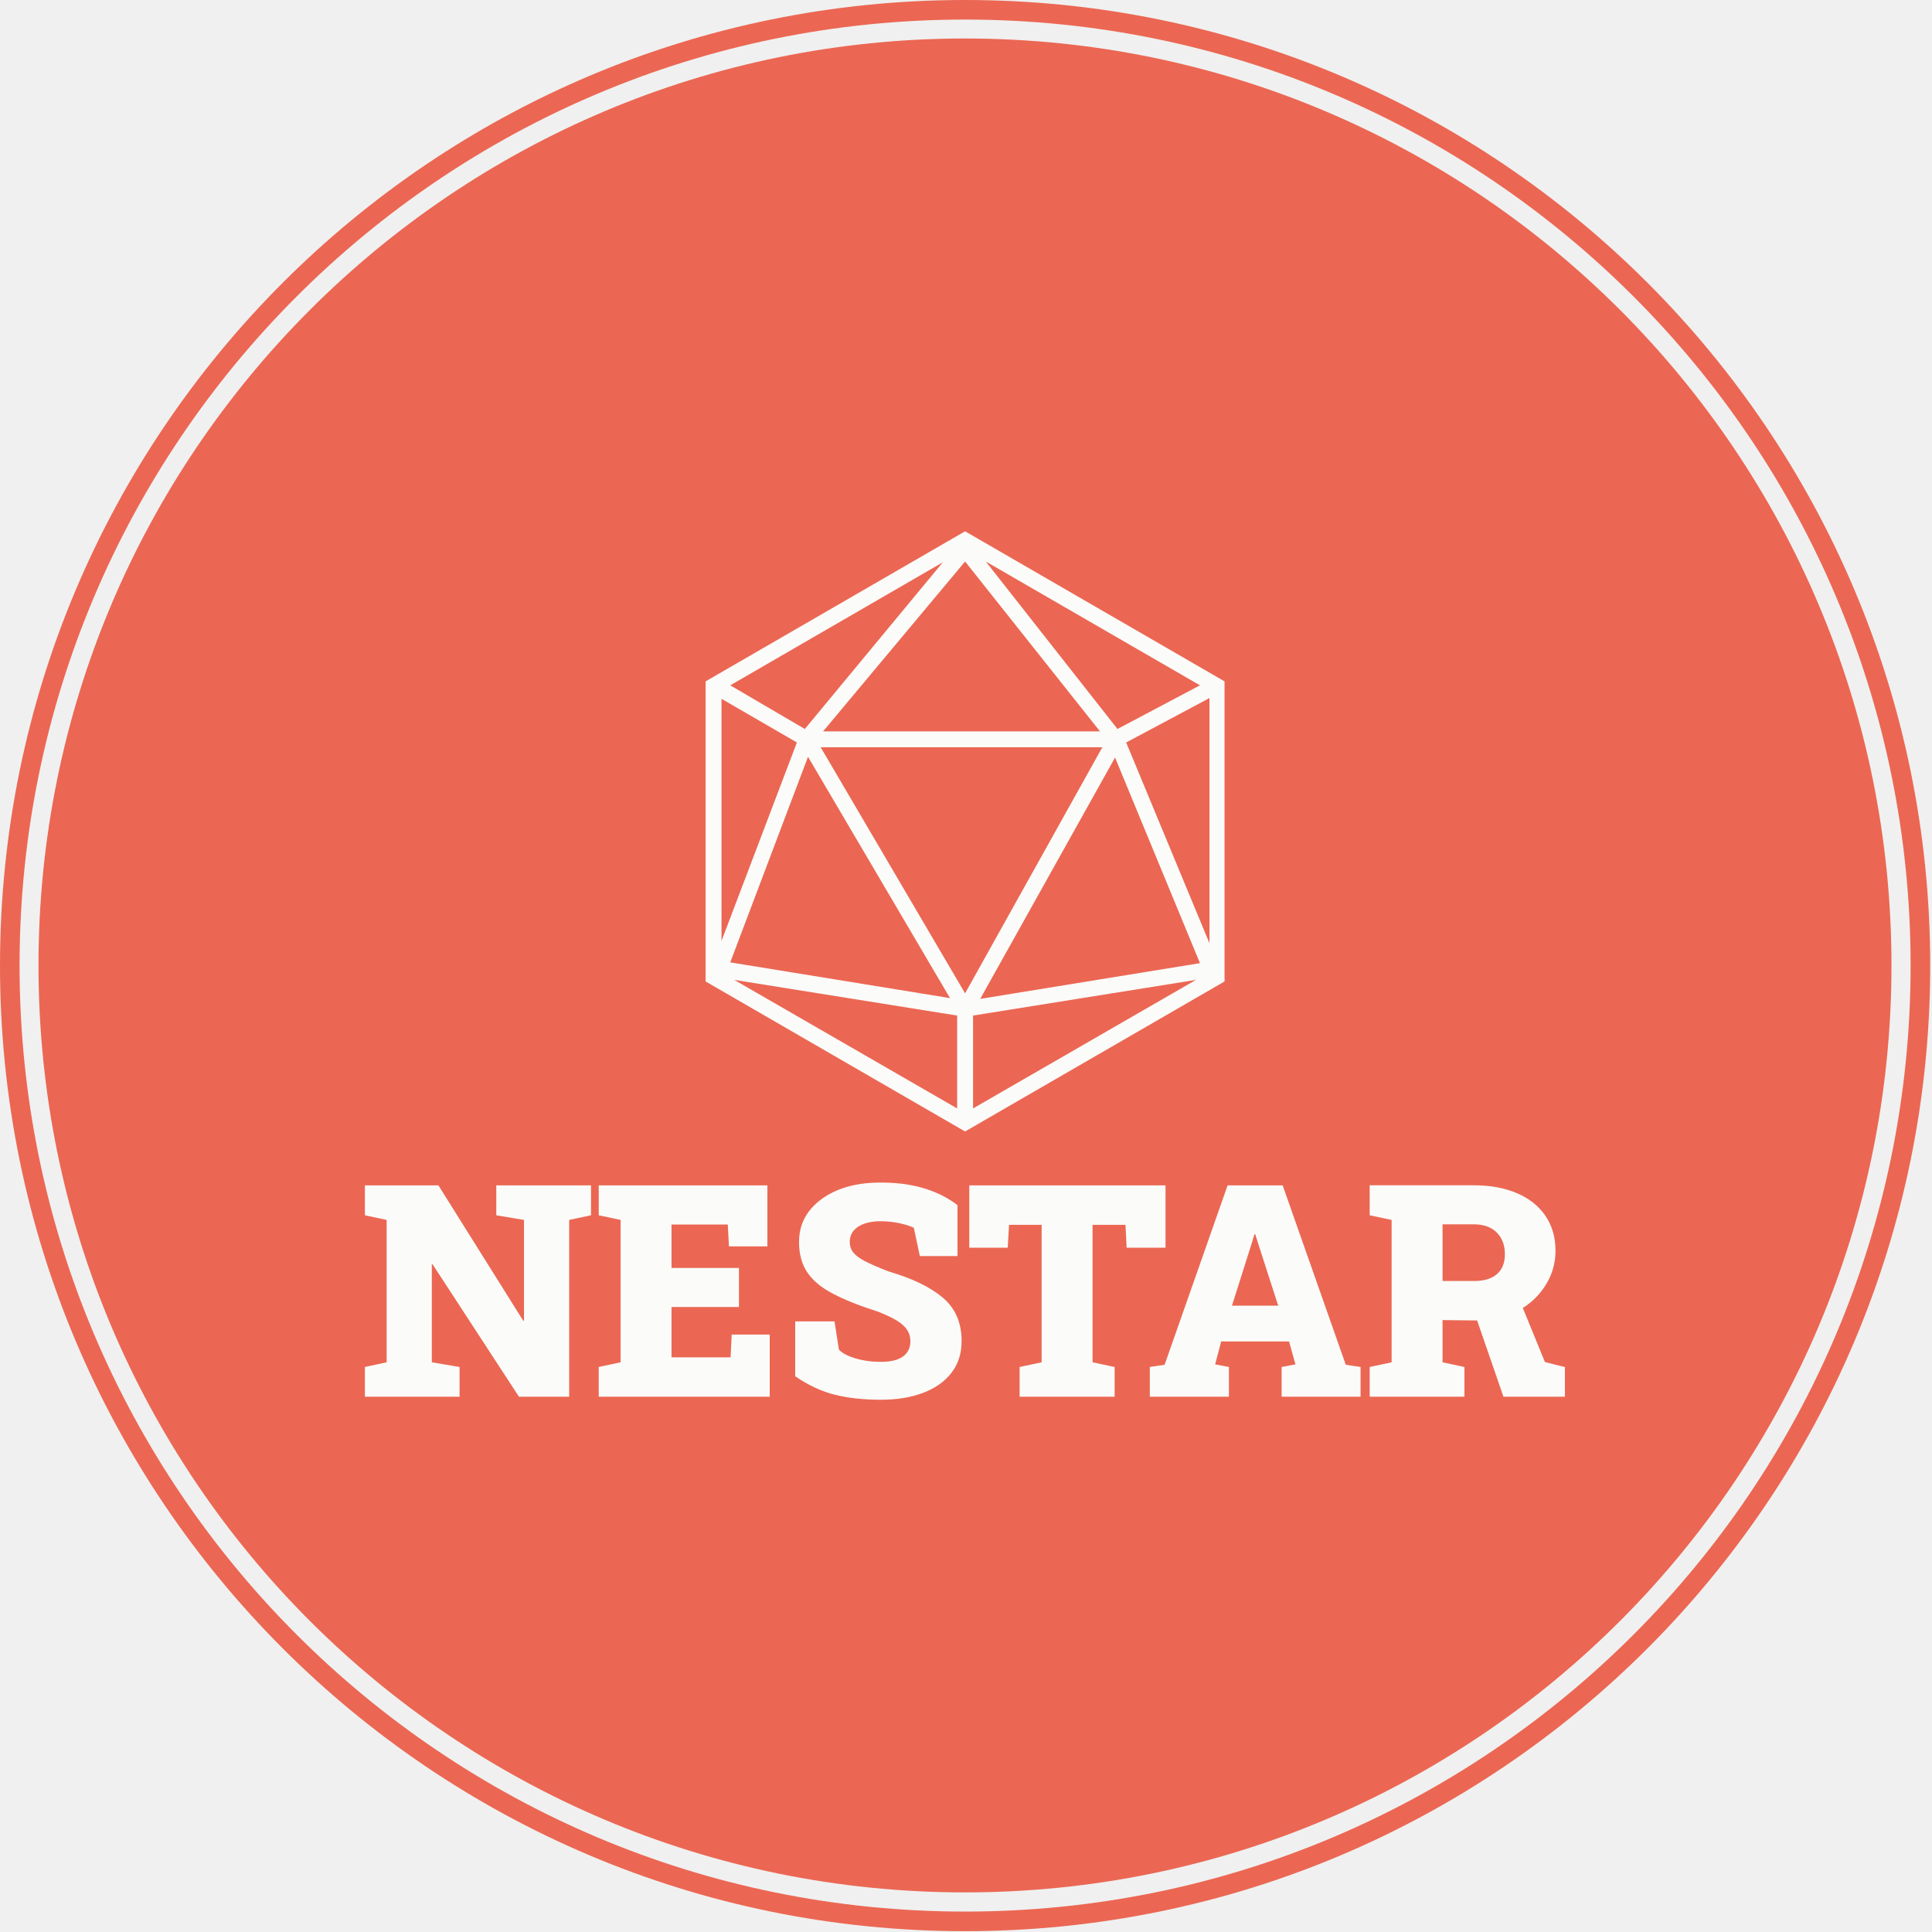
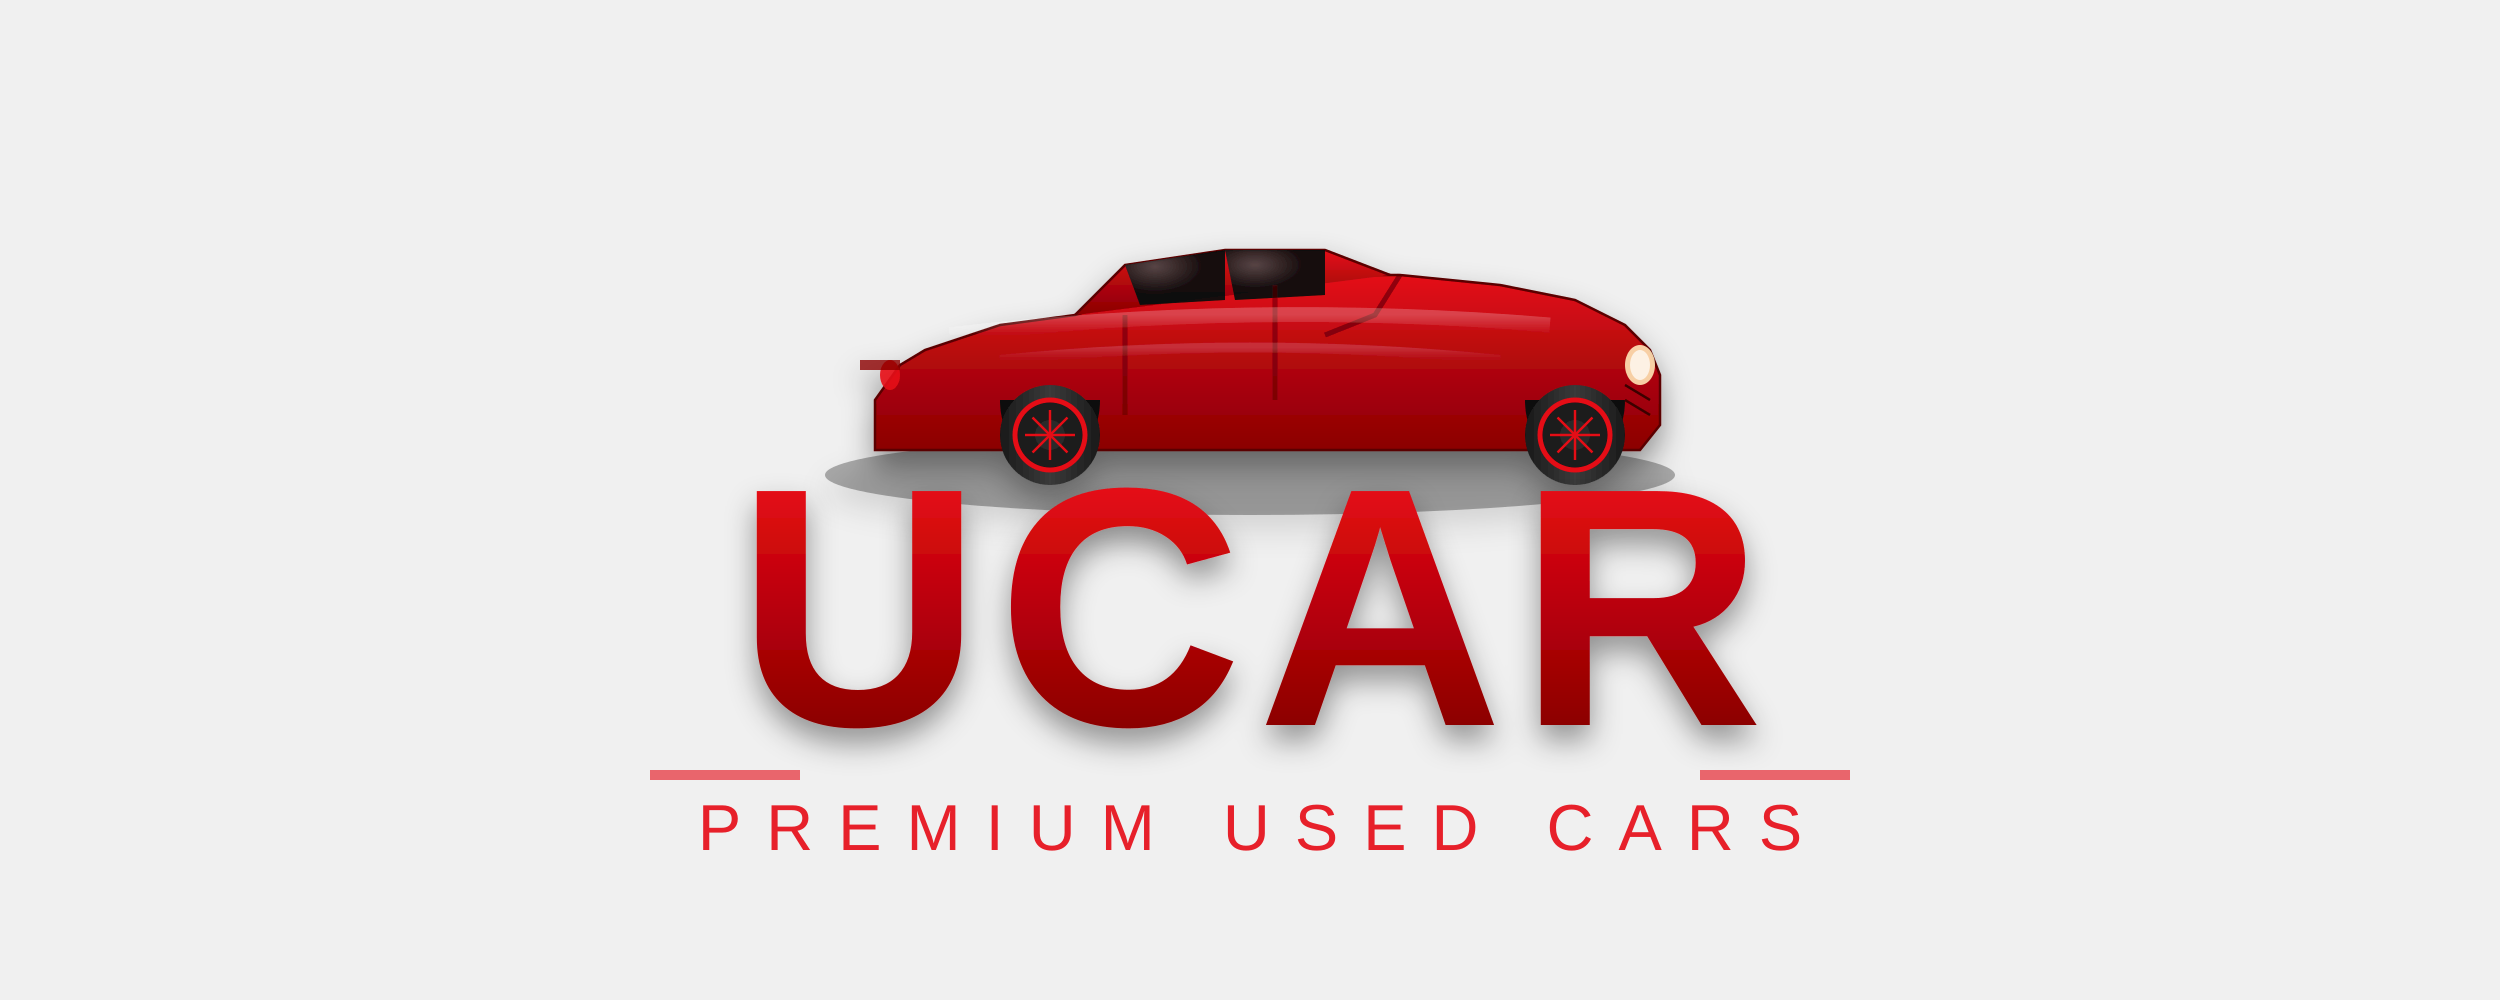
- <svg xmlns="http://www.w3.org/2000/svg" width="40" height="40" viewBox="0 0 40 40" fill="none">
-   <g clipPath="url(#clip0_6726_9595)">
-     <path d="M0 19.991C0 8.95 8.946 0 19.981 0C31.017 0 39.963 8.95 39.963 19.991C39.963 31.032 31.017 39.983 19.981 39.983C8.946 39.983 0 31.032 0 19.991ZM19.981 39.577C30.793 39.577 39.557 30.808 39.557 19.991C39.557 9.174 30.793 0.405 19.981 0.405C9.17 0.405 0.405 9.174 0.405 19.991C0.405 30.808 9.17 39.577 19.981 39.577Z" fill="#EB6753" />
-     <path d="M19.979 39.18C30.573 39.18 39.161 30.588 39.161 19.989C39.161 9.389 30.573 0.797 19.979 0.797C9.385 0.797 0.797 9.389 0.797 19.989C0.797 30.588 9.385 39.18 19.979 39.18Z" fill="#EB6753" />
-     <g clipPath="url(#clip1_6726_9595)">
-       <g clipPath="url(#clip2_6726_9595)">
-         <g clipPath="url(#clip3_6726_9595)">
-           <g clipPath="url(#clip4_6726_9595)">
-             <g clipPath="url(#clip5_6726_9595)">
-               <g clipPath="url(#clip6_6726_9595)">
-                 <g clipPath="url(#clip7_6726_9595)">
-                   <path d="M9.515 28.917H7.555V28.302L8.005 28.205V25.257L7.555 25.161V24.542H8.005H9.077L10.832 27.343H10.849V25.257L10.275 25.161V24.542H11.784H12.236V25.161L11.784 25.257V28.917H10.744L8.957 26.177H8.94V28.205L9.515 28.302V28.917ZM15.936 28.917H12.396V28.302L12.849 28.205V25.257L12.396 25.161V24.542H15.888V25.805H15.092L15.068 25.353H13.903V26.252H15.299V27.06H13.903V28.102H15.126L15.149 27.631H15.936V28.917ZM18.239 28.98C17.883 28.98 17.567 28.946 17.291 28.878C17.014 28.81 16.739 28.682 16.464 28.494V27.358H17.278L17.368 27.941C17.432 28.013 17.545 28.073 17.707 28.122C17.87 28.171 18.047 28.196 18.239 28.196C18.373 28.196 18.486 28.18 18.576 28.147C18.666 28.113 18.734 28.064 18.78 28C18.826 27.936 18.849 27.859 18.849 27.769C18.849 27.683 18.827 27.606 18.784 27.538C18.741 27.47 18.671 27.405 18.572 27.344C18.475 27.283 18.343 27.22 18.176 27.156C17.801 27.036 17.494 26.914 17.254 26.789C17.013 26.665 16.835 26.519 16.718 26.349C16.601 26.178 16.543 25.966 16.543 25.714C16.543 25.472 16.611 25.26 16.749 25.079C16.888 24.897 17.078 24.755 17.32 24.65C17.563 24.546 17.84 24.491 18.151 24.485C18.508 24.477 18.823 24.513 19.097 24.593C19.372 24.671 19.614 24.791 19.824 24.951V26.005H19.044L18.92 25.42C18.852 25.386 18.756 25.355 18.63 25.327C18.504 25.299 18.369 25.284 18.227 25.284C18.105 25.284 17.997 25.3 17.902 25.332C17.807 25.364 17.731 25.413 17.675 25.477C17.621 25.541 17.593 25.621 17.593 25.717C17.593 25.795 17.616 25.865 17.662 25.927C17.709 25.987 17.79 26.049 17.905 26.11C18.022 26.171 18.184 26.241 18.393 26.322C18.889 26.468 19.265 26.65 19.523 26.869C19.78 27.089 19.909 27.387 19.909 27.763C19.909 28.021 19.839 28.241 19.699 28.422C19.559 28.604 19.363 28.742 19.113 28.837C18.863 28.932 18.572 28.98 18.239 28.98ZM23.077 28.917H21.11V28.302L21.566 28.205V25.359H20.891L20.864 25.832H20.068V24.542H24.131V25.832H23.326L23.302 25.359H22.62V28.205L23.077 28.302V28.917ZM25.443 28.917H23.806V28.302L24.112 28.256L25.416 24.542H26.556L27.863 28.256L28.169 28.302V28.917H26.535V28.302L26.821 28.248L26.689 27.773H25.283L25.158 28.248L25.443 28.302V28.917ZM25.921 25.724L25.506 27.033H26.464L26.037 25.709L25.989 25.555H25.971L25.921 25.724ZM30.319 28.917H28.358V28.302L28.812 28.205V25.257L28.358 25.161V24.54H30.509C30.855 24.54 31.155 24.595 31.409 24.705C31.664 24.814 31.86 24.971 31.998 25.175C32.136 25.378 32.205 25.619 32.205 25.897C32.205 26.154 32.136 26.392 31.997 26.612C31.858 26.833 31.667 27.01 31.425 27.142C31.182 27.276 30.906 27.342 30.596 27.339L29.866 27.331V28.205L30.319 28.302V28.917ZM32.4 28.917H31.127L30.538 27.21L31.454 26.898L31.986 28.2L32.4 28.304V28.917ZM29.866 25.348V26.522H30.521C30.725 26.522 30.882 26.475 30.992 26.38C31.102 26.284 31.157 26.147 31.157 25.967C31.157 25.78 31.101 25.631 30.989 25.518C30.877 25.405 30.717 25.348 30.509 25.348H29.866Z" fill="#FBFCFA" />
-                 </g>
-               </g>
-             </g>
-           </g>
-           <g clipPath="url(#clip8_6726_9595)">
-             <g clipPath="url(#clip9_6726_9595)">
-               <path d="M19.981 11L14.609 14.107V20.32L19.981 23.426L25.353 20.32V14.107L19.981 11ZM17.041 15.142L19.981 11.625L22.774 15.142H17.041ZM22.823 15.471L19.981 20.566L16.991 15.471H22.823ZM19.669 20.665L15.119 19.925L16.729 15.668L19.669 20.665ZM23.086 15.684L24.844 19.941L20.294 20.681L23.086 15.684ZM23.136 15.093L20.409 11.625L24.844 14.189L23.136 15.093ZM16.663 15.093L15.119 14.189L19.521 11.641L16.663 15.093ZM16.499 15.372L14.938 19.481V14.468L16.499 15.372ZM19.817 21.026V22.949L15.201 20.287L19.817 21.026ZM20.146 21.026L24.762 20.287L20.146 22.949V21.026ZM23.316 15.372L25.041 14.452V19.53L23.316 15.372Z" fill="#FBFCFA" />
-             </g>
-           </g>
-         </g>
-       </g>
+ <svg xmlns="http://www.w3.org/2000/svg" viewBox="0 0 500 200">
+   <defs>
+     <linearGradient id="redGradient" x1="0%" y1="0%" x2="0%" y2="100%">
+       <stop offset="0%" style="stop-color:#E50914;stop-opacity:1" />
+       <stop offset="100%" style="stop-color:#8B0000;stop-opacity:1" />
+     </linearGradient>
+     <linearGradient id="carBody" x1="0%" y1="0%" x2="0%" y2="100%">
+       <stop offset="0%" style="stop-color:#E50914;stop-opacity:1" />
+       <stop offset="50%" style="stop-color:#B20710;stop-opacity:1" />
+       <stop offset="100%" style="stop-color:#8B0000;stop-opacity:1" />
+     </linearGradient>
+     <linearGradient id="metallic" x1="0%" y1="0%" x2="100%" y2="0%">
+       <stop offset="0%" style="stop-color:#1a1a1a;stop-opacity:1" />
+       <stop offset="50%" style="stop-color:#3a3a3a;stop-opacity:1" />
+       <stop offset="100%" style="stop-color:#1a1a1a;stop-opacity:1" />
+     </linearGradient>
+     <radialGradient id="glass" cx="30%" cy="30%">
+       <stop offset="0%" style="stop-color:#4a4a4a;stop-opacity:0.9" />
+       <stop offset="100%" style="stop-color:#0a0a0a;stop-opacity:0.95" />
+     </radialGradient>
+     <linearGradient id="highlight" x1="0%" y1="0%" x2="0%" y2="100%">
+       <stop offset="0%" style="stop-color:#ffffff;stop-opacity:0.4" />
+       <stop offset="100%" style="stop-color:#ffffff;stop-opacity:0" />
+     </linearGradient>
+     <filter id="shadow" x="-50%" y="-50%" width="200%" height="200%">
+       <feGaussianBlur in="SourceAlpha" stdDeviation="3" />
+       <feOffset dx="0" dy="3" result="offsetblur" />
+       <feComponentTransfer>
+         <feFuncA type="linear" slope="0.4" />
+       </feComponentTransfer>
+       <feMerge>
+         <feMergeNode />
+         <feMergeNode in="SourceGraphic" />
+       </feMerge>
+     </filter>
+   </defs>
+   <g transform="translate(250, 45)" filter="url(#shadow)">
+     <ellipse cx="0" cy="50" rx="85" ry="8" fill="#000000" opacity="0.3" />
+     <path d="M -75,35 L -70,28 L -65,25 L -50,20 L -35,18 L -25,15 L -10,12 L 10,10 L 30,10 L 50,12 L 65,15 L 75,20 L 80,25 L 82,30 L 82,40 L 78,45 L -75,45 Z" fill="url(#carBody)" stroke="#5a0000" stroke-width="0.5" />
+     <path d="M 30,10 L 25,18 L 15,22" stroke="#5a0000" stroke-width="1" fill="none" opacity="0.6" />
+     <path d="M -35,18 L -25,8 L -5,5 L 15,5 L 28,10" fill="url(#carBody)" stroke="#5a0000" stroke-width="0.5" />
+     <path d="M -25,8 L -5,5 L -5,15 L -22,16 Z" fill="url(#glass)" />
+     <path d="M -5,5 L 15,5 L 15,14 L -3,15 Z" fill="url(#glass)" />
+     <line x1="-25" y1="18" x2="-25" y2="38" stroke="#5a0000" stroke-width="1" opacity="0.5" />
+     <line x1="5" y1="12" x2="5" y2="35" stroke="#5a0000" stroke-width="1" opacity="0.5" />
+     <path d="M -60,22 Q 0,15 60,20" stroke="url(#highlight)" stroke-width="3" fill="none" opacity="0.6" />
+     <path d="M -50,27 Q 0,22 50,27" stroke="url(#highlight)" stroke-width="2" fill="none" opacity="0.4" />
+     <path d="M 55,35 Q 55,42 60,45 L 70,45 Q 75,42 75,35" fill="#0a0a0a" />
+     <path d="M -50,35 Q -50,42 -45,45 L -35,45 Q -30,42 -30,35" fill="#0a0a0a" />
+     <g transform="translate(65, 42)">
+       <circle r="10" fill="url(#metallic)" />
+       <circle r="7" fill="#1a1a1a" stroke="#E50914" stroke-width="1" />
+       <circle r="3" fill="#2a2a2a" />
+       <line x1="-5" y1="0" x2="5" y2="0" stroke="#E50914" stroke-width="0.5" />
+       <line x1="0" y1="-5" x2="0" y2="5" stroke="#E50914" stroke-width="0.5" />
+       <line x1="-3.5" y1="-3.5" x2="3.5" y2="3.5" stroke="#E50914" stroke-width="0.5" />
+       <line x1="-3.5" y1="3.5" x2="3.5" y2="-3.5" stroke="#E50914" stroke-width="0.5" />
    </g>
+     <g transform="translate(-40, 42)">
+       <circle r="10" fill="url(#metallic)" />
+       <circle r="7" fill="#1a1a1a" stroke="#E50914" stroke-width="1" />
+       <circle r="3" fill="#2a2a2a" />
+       <line x1="-5" y1="0" x2="5" y2="0" stroke="#E50914" stroke-width="0.5" />
+       <line x1="0" y1="-5" x2="0" y2="5" stroke="#E50914" stroke-width="0.5" />
+       <line x1="-3.5" y1="-3.5" x2="3.5" y2="3.5" stroke="#E50914" stroke-width="0.5" />
+       <line x1="-3.5" y1="3.5" x2="3.5" y2="-3.5" stroke="#E50914" stroke-width="0.5" />
+     </g>
+     <ellipse cx="78" cy="28" rx="3" ry="4" fill="#FFE4B5" opacity="0.9" />
+     <ellipse cx="78" cy="28" rx="2" ry="3" fill="#FFFFFF" opacity="0.7" />
+     <ellipse cx="-72" cy="30" rx="2" ry="3" fill="#E50914" opacity="0.9" />
+     <rect x="-78" y="27" width="8" height="2" fill="#8B0000" opacity="0.8" />
+     <line x1="75" y1="32" x2="80" y2="35" stroke="#3a0000" stroke-width="0.5" />
+     <line x1="75" y1="35" x2="80" y2="38" stroke="#3a0000" stroke-width="0.5" />
  </g>
-   <defs>
-     <clipPath id="clip0_6726_9595">
-       <rect width="39.963" height="39.983" fill="white" />
-     </clipPath>
-     <clipPath id="clip1_6726_9595">
-       <rect width="24.846" height="17.983" fill="white" transform="translate(7.55469 11)" />
-     </clipPath>
-     <clipPath id="clip2_6726_9595">
-       <rect width="24.846" height="17.983" fill="white" transform="translate(7.55469 11)" />
-     </clipPath>
-     <clipPath id="clip3_6726_9595">
-       <rect width="24.846" height="17.983" fill="white" transform="translate(7.55469 11)" />
-     </clipPath>
-     <clipPath id="clip4_6726_9595">
-       <rect width="24.846" height="4.496" fill="white" transform="translate(7.55469 24.4844)" />
-     </clipPath>
-     <clipPath id="clip5_6726_9595">
-       <rect width="24.846" height="4.496" fill="white" transform="translate(7.55469 24.4844)" />
-     </clipPath>
-     <clipPath id="clip6_6726_9595">
-       <rect width="24.846" height="4.496" fill="white" transform="translate(7.55469 24.4844)" />
-     </clipPath>
-     <clipPath id="clip7_6726_9595">
-       <rect width="24.846" height="4.496" fill="white" transform="translate(7.55469 24.4844)" />
-     </clipPath>
-     <clipPath id="clip8_6726_9595">
-       <rect width="10.744" height="12.426" fill="white" transform="translate(14.6094 11)" />
-     </clipPath>
-     <clipPath id="clip9_6726_9595">
-       <rect width="10.744" height="12.426" fill="white" transform="translate(14.6094 11)" />
-     </clipPath>
-   </defs>
+   <g filter="url(#shadow)">
+     <text x="250" y="145" font-family="Arial Black, Arial, sans-serif" font-size="68" font-weight="900" fill="url(#redGradient)" text-anchor="middle" letter-spacing="3">
+       UCAR
+     </text>
+   </g>
+   <text x="250" y="170" font-family="Arial, sans-serif" font-size="13" font-weight="400" fill="#E50914" text-anchor="middle" letter-spacing="5" opacity="0.9">
+     PREMIUM USED CARS
+   </text>
+   <line x1="130" y1="155" x2="160" y2="155" stroke="#E50914" stroke-width="2" opacity="0.6" />
+   <line x1="340" y1="155" x2="370" y2="155" stroke="#E50914" stroke-width="2" opacity="0.6" />
</svg>
